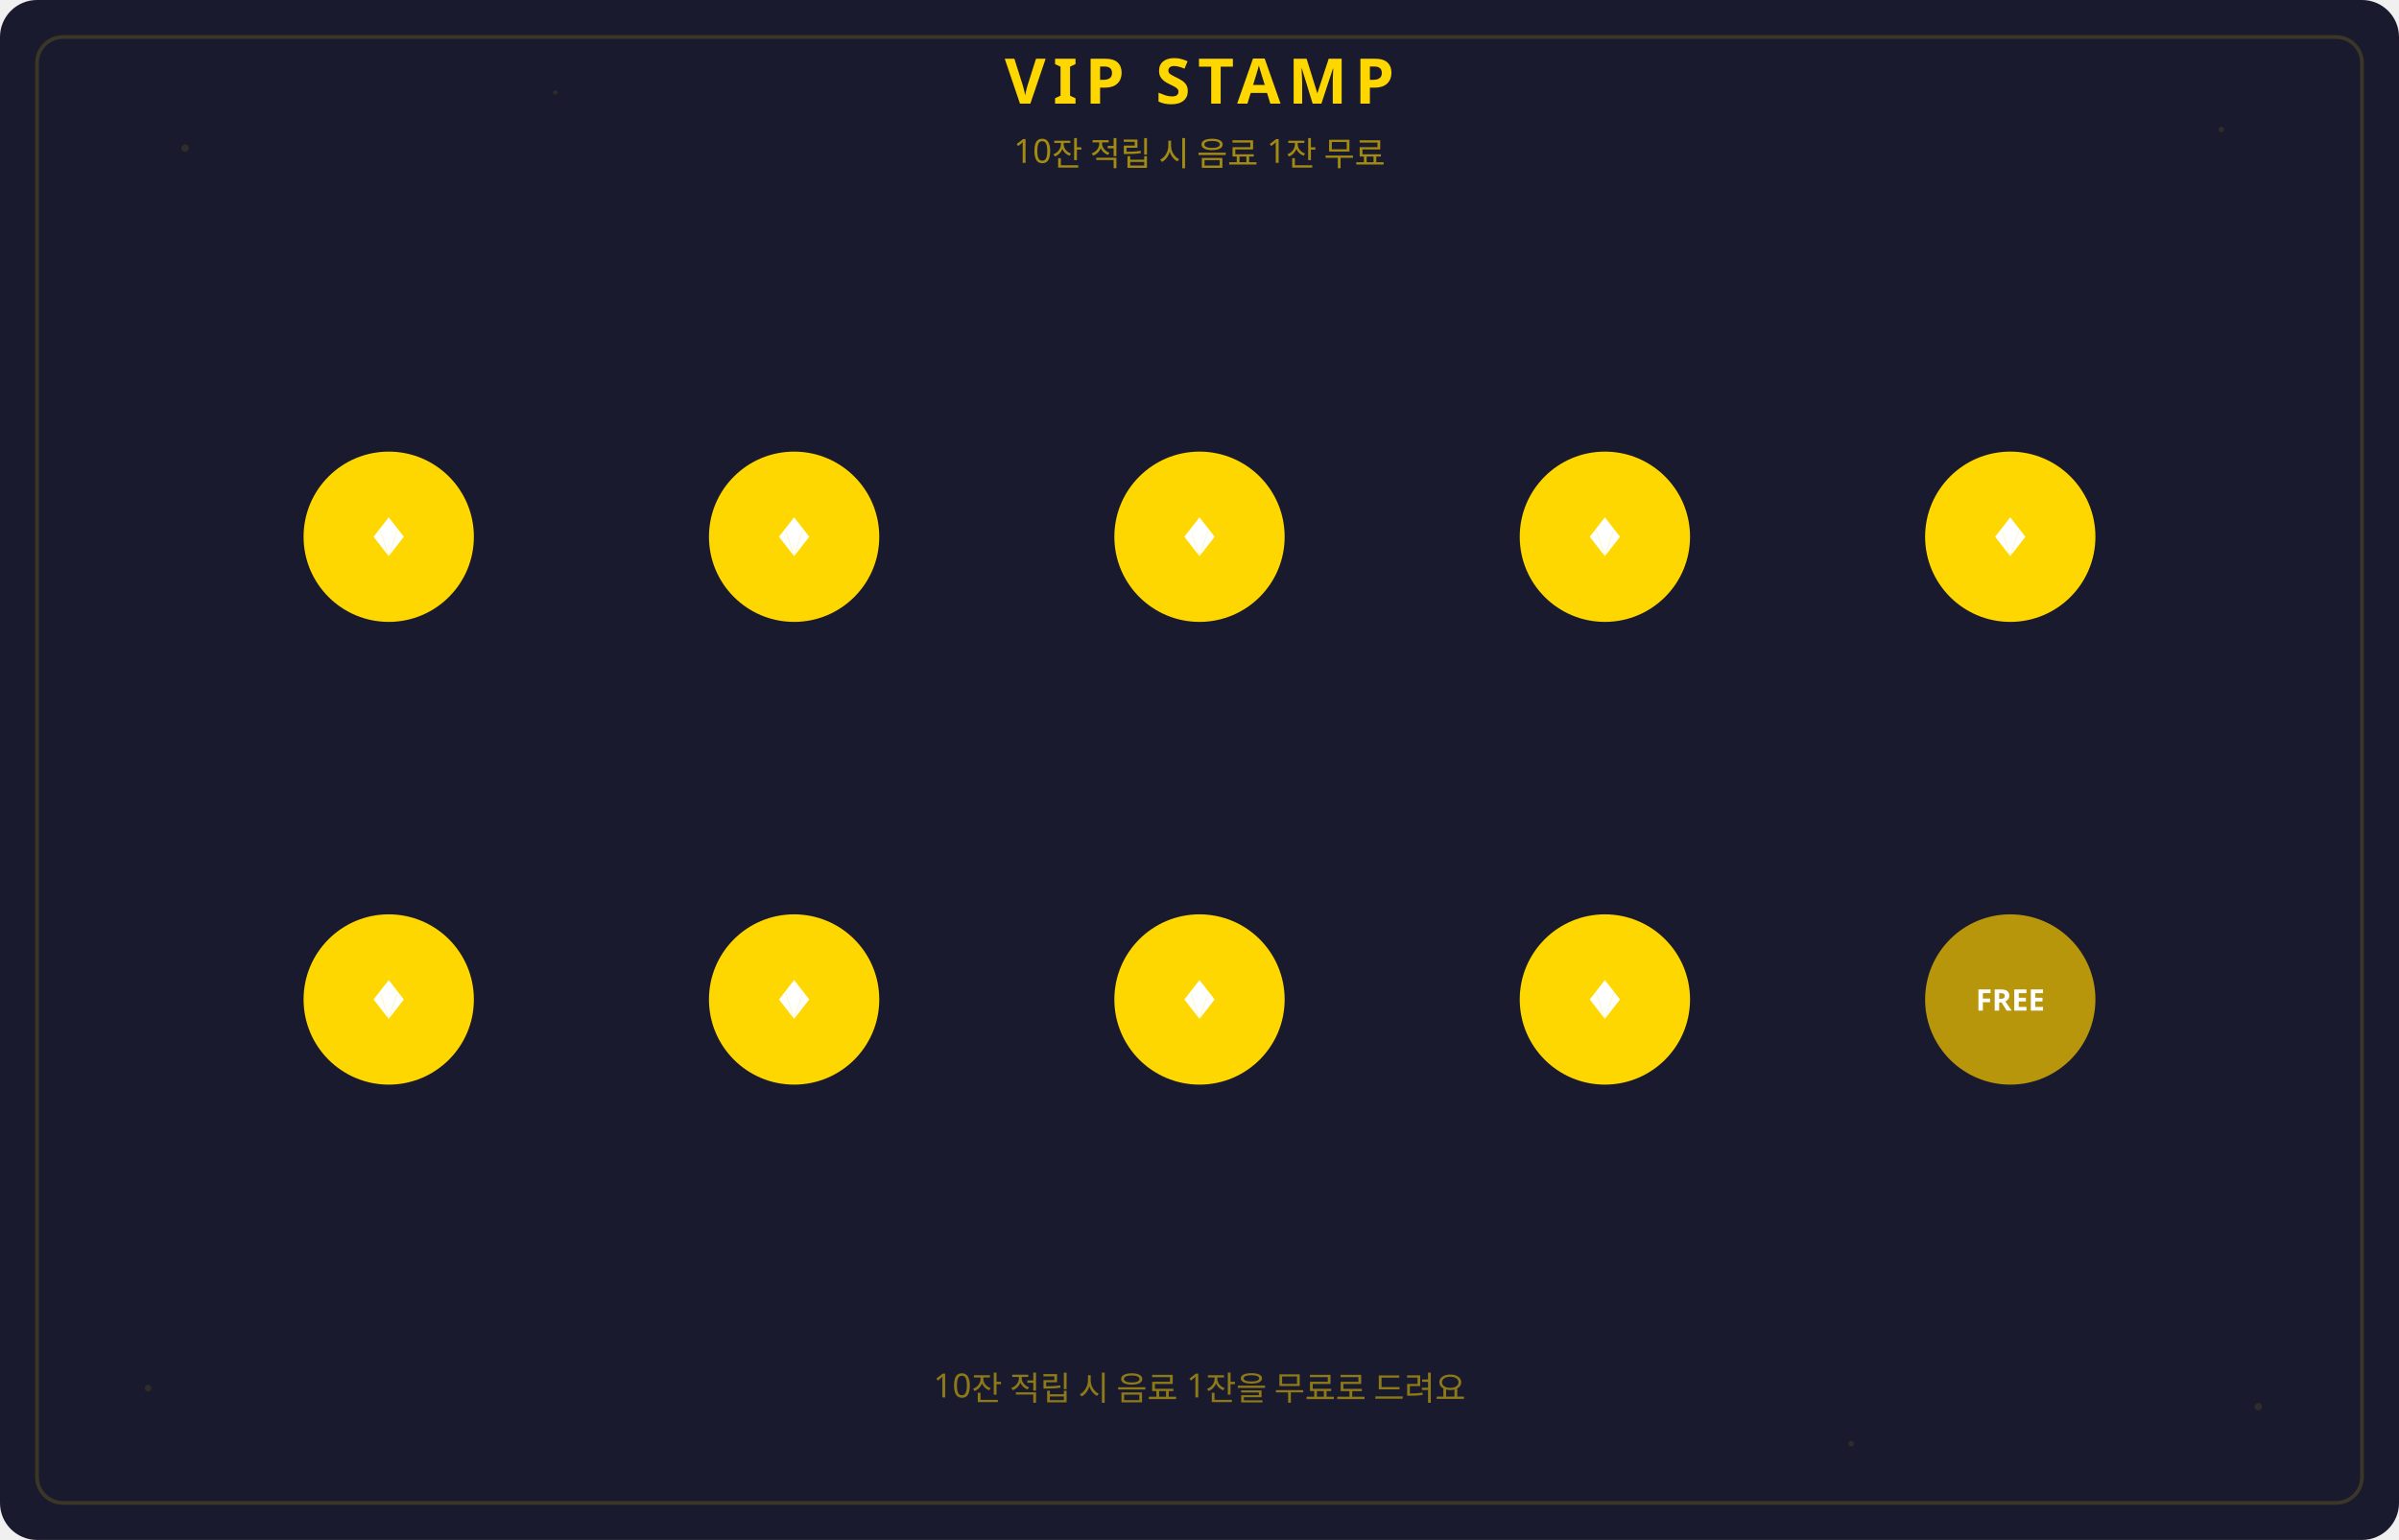
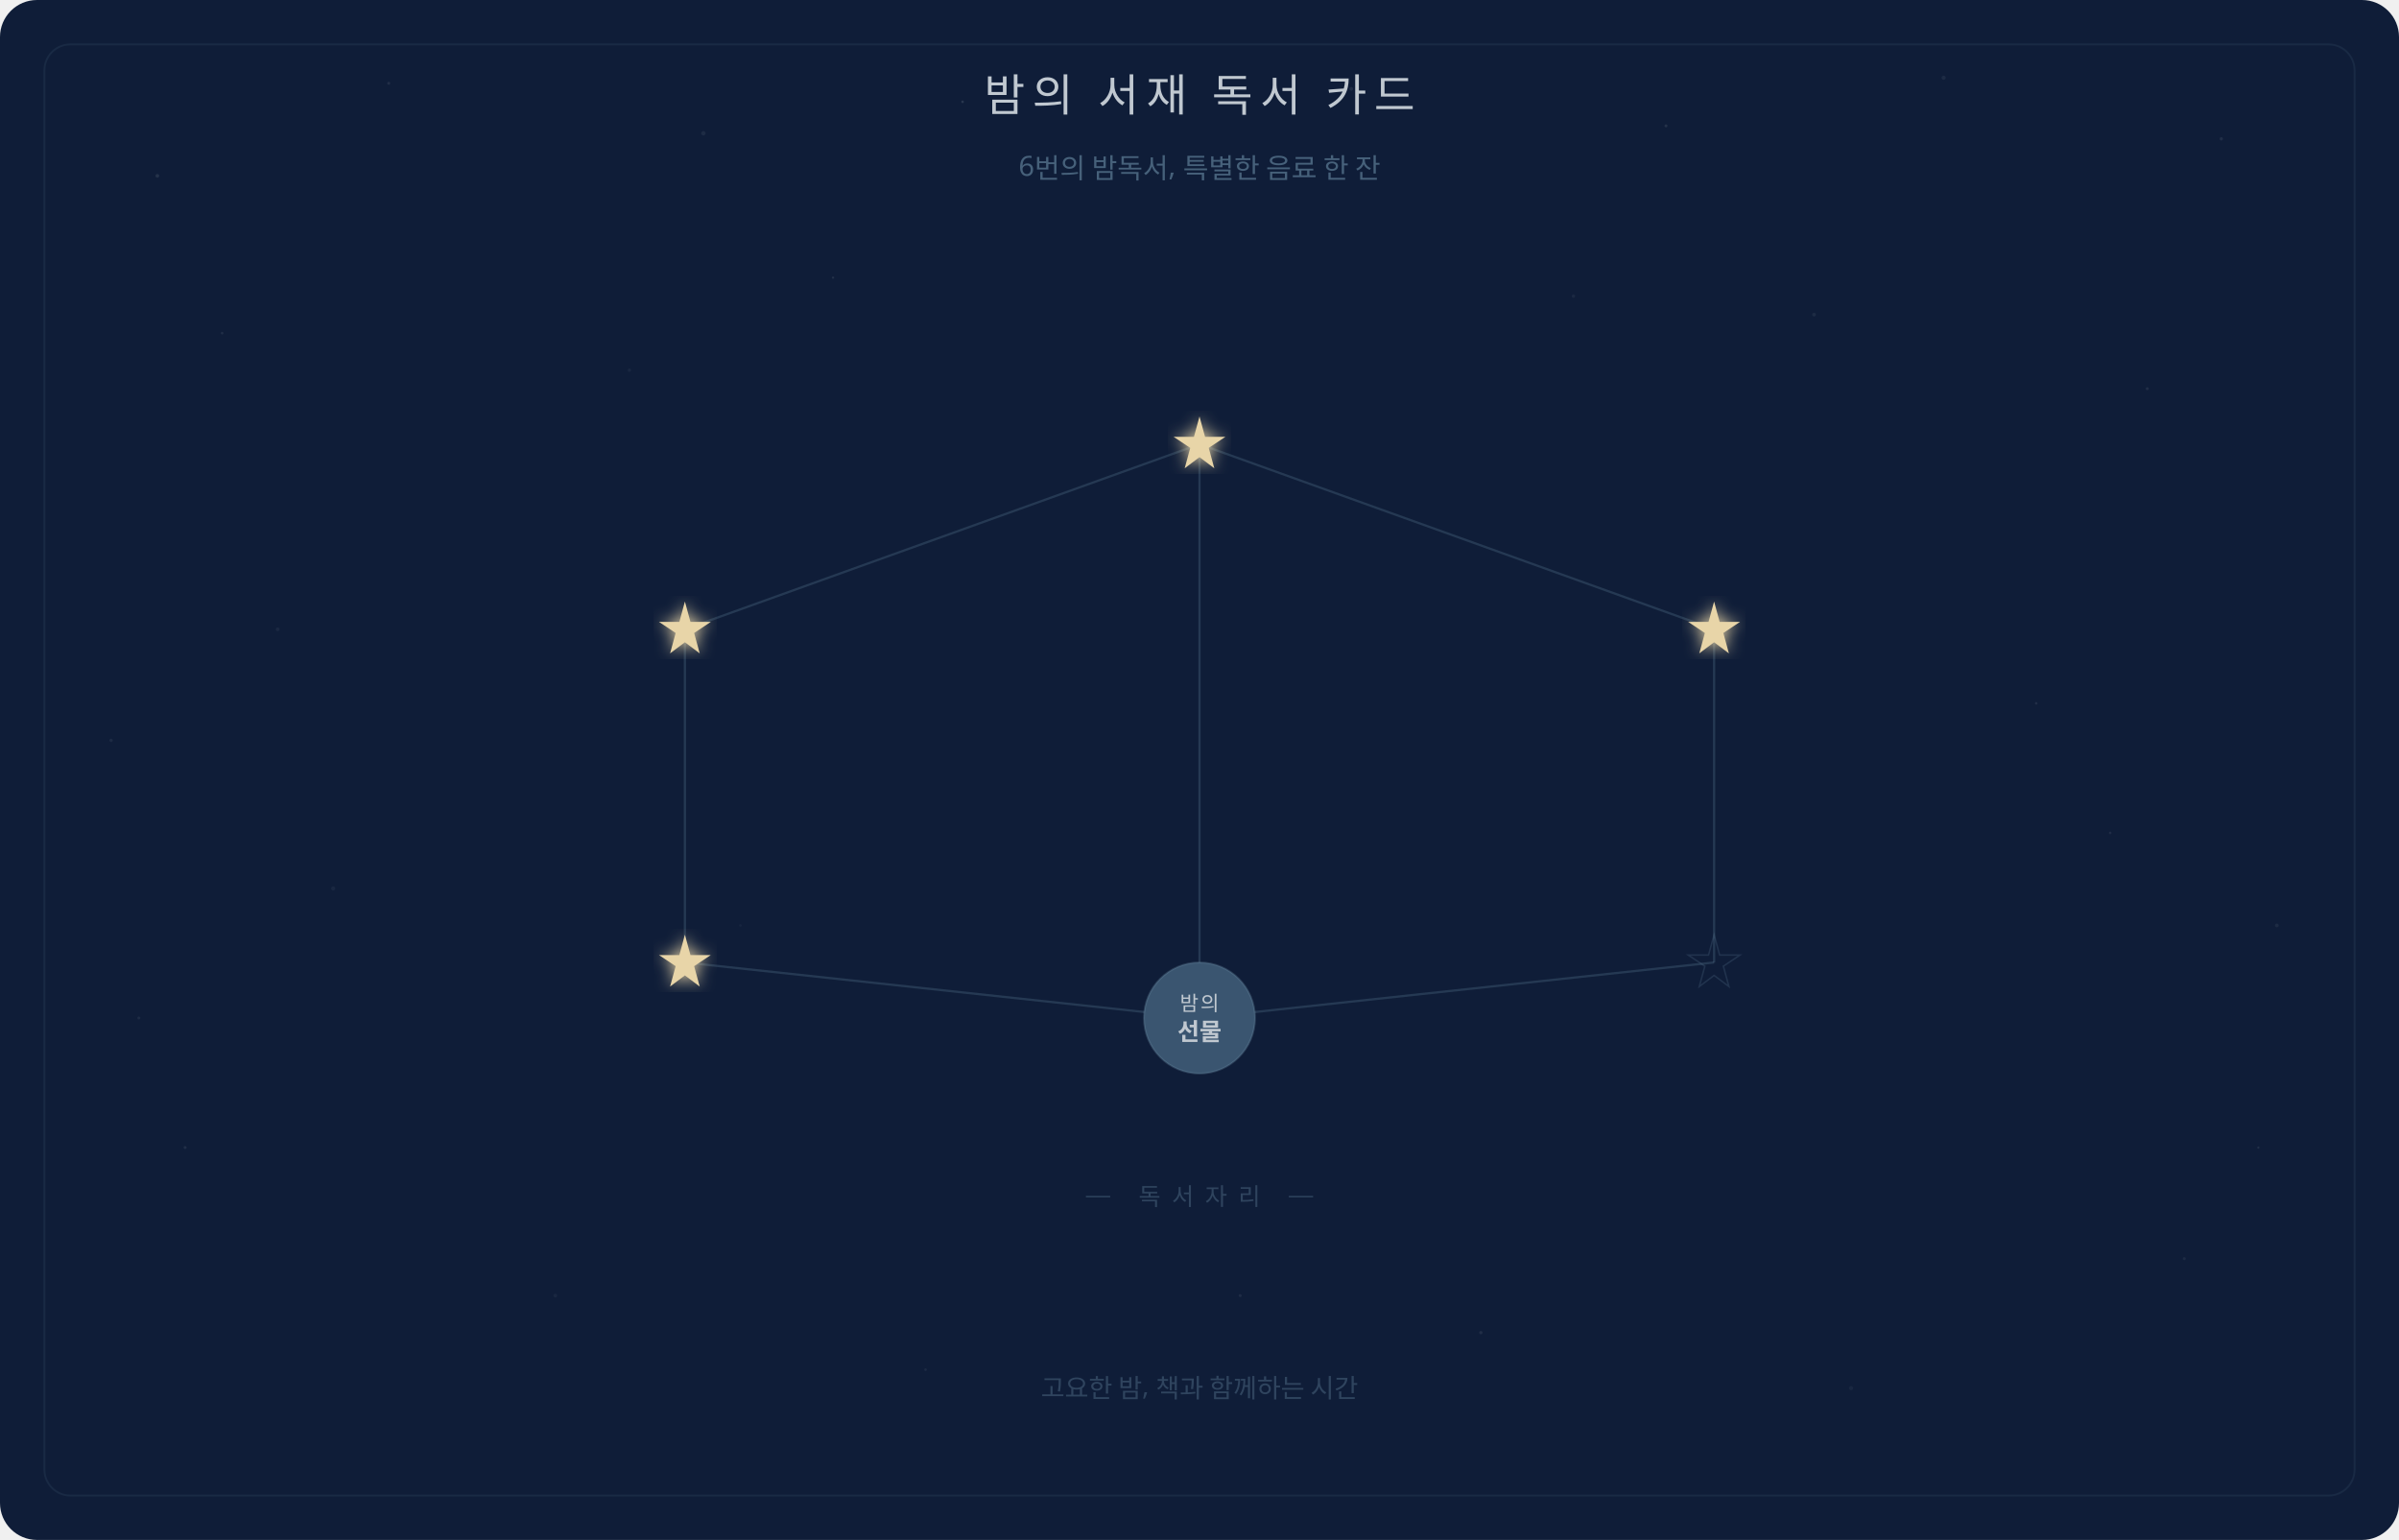
<svg xmlns="http://www.w3.org/2000/svg" viewBox="0 0 1296 832">
  <defs>
-     <symbol id="s" viewBox="0 0 24 24">
-       <path d="M12,3 L19,12 L12,21 L5,12Z" fill="white" />
-       <path d="M8,9 L12,21 L16,9" fill="none" stroke="#FFD700" stroke-width="0.5" opacity="0.2" />
+     <filter id="starglow">
+       <feGaussianBlur stdDeviation="4" result="blur" />
+       <feMerge>
+         <feMergeNode in="blur" />
+         <feMergeNode in="SourceGraphic" />
+       </feMerge>
+     </filter>
+     <symbol id="star8f" viewBox="0 0 40 40">
+       <path d="M20,5 L23,16 L34,16 L25,22 L28,33 L20,27 L12,33 L15,22 L6,16 L17,16Z" fill="#E8D5A8" filter="url(#starglow)" />
+     </symbol>
+     <symbol id="star8g" viewBox="0 0 40 40">
+       <path d="M20,5 L23,16 L34,16 L25,22 L28,33 L20,27 L12,33 L15,22 L6,16 L17,16Z" fill="none" stroke="#6B8DA6" stroke-width="0.8" opacity="0.2" />
    </symbol>
  </defs>
-   <rect width="1296" height="832" rx="20" fill="#1A1A2E" />
-   <rect x="20" y="20" width="1256" height="792" rx="14" fill="none" stroke="#FFD700" stroke-opacity="0.15" stroke-width="2" />
-   <g fill="#FFD700" opacity="0.1">
-     <circle cx="100" cy="80" r="2" />
-     <circle cx="1200" cy="70" r="1.5" />
-     <circle cx="80" cy="750" r="1.8" />
-     <circle cx="1220" cy="760" r="2" />
-     <circle cx="300" cy="50" r="1.2" />
-     <circle cx="1000" cy="780" r="1.5" />
+   <rect width="1296" height="832" rx="20" fill="#0F1D38" />
+   <rect x="24" y="24" width="1248" height="784" rx="14" fill="none" stroke="#6B8DA6" stroke-opacity="0.12" stroke-width="1" />
+   <g fill="#C0C8D0">
+     <circle cx="85" cy="95" r="1" opacity="0.12" />
+     <circle cx="210" cy="45" r="0.8" opacity="0.1" />
+     <circle cx="380" cy="72" r="1.2" opacity="0.08" />
+     <circle cx="520" cy="55" r="0.7" opacity="0.15" />
+     <circle cx="730" cy="48" r="1" opacity="0.1" />
+     <circle cx="900" cy="68" r="0.8" opacity="0.12" />
+     <circle cx="1050" cy="42" r="1.1" opacity="0.08" />
+     <circle cx="1200" cy="75" r="0.9" opacity="0.1" />
+     <circle cx="120" cy="180" r="0.7" opacity="0.1" />
+     <circle cx="340" cy="200" r="0.9" opacity="0.06" />
+     <circle cx="980" cy="170" r="1" opacity="0.08" />
+     <circle cx="1160" cy="210" r="0.8" opacity="0.1" />
+     <circle cx="60" cy="400" r="0.9" opacity="0.08" />
+     <circle cx="180" cy="480" r="1.1" opacity="0.06" />
+     <circle cx="1100" cy="380" r="0.7" opacity="0.1" />
+     <circle cx="1230" cy="500" r="1" opacity="0.08" />
+     <circle cx="100" cy="620" r="0.8" opacity="0.1" />
+     <circle cx="300" cy="700" r="1" opacity="0.06" />
+     <circle cx="500" cy="740" r="0.7" opacity="0.08" />
+     <circle cx="800" cy="720" r="0.9" opacity="0.1" />
+     <circle cx="1000" cy="750" r="1.1" opacity="0.06" />
+     <circle cx="1180" cy="680" r="0.8" opacity="0.08" />
+     <circle cx="450" cy="150" r="0.6" opacity="0.12" />
+     <circle cx="850" cy="160" r="0.9" opacity="0.07" />
+     <circle cx="670" cy="700" r="0.8" opacity="0.09" />
+     <circle cx="150" cy="340" r="1" opacity="0.07" />
+     <circle cx="1140" cy="450" r="0.7" opacity="0.09" />
+     <circle cx="75" cy="550" r="0.8" opacity="0.08" />
+     <circle cx="1220" cy="620" r="0.6" opacity="0.11" />
+     <circle cx="400" cy="500" r="0.7" opacity="0.05" />
  </g>
-   <text x="648" y="56" text-anchor="middle" fill="#FFD700" font-family="sans-serif" font-size="34" font-weight="700" letter-spacing="4">VIP STAMP</text>
-   <text x="648" y="88" text-anchor="middle" fill="#FFD700" font-family="sans-serif" font-size="18" opacity="0.6">10잔 적립 시 음료 1잔 무료</text>
-   <circle cx="210" cy="290" r="46" fill="#FFD700" />
-   <use href="#s" x="196" y="276" width="28" height="28" />
-   <circle cx="429" cy="290" r="46" fill="#FFD700" />
-   <use href="#s" x="415" y="276" width="28" height="28" />
-   <circle cx="648" cy="290" r="46" fill="#FFD700" />
-   <use href="#s" x="634" y="276" width="28" height="28" />
-   <circle cx="867" cy="290" r="46" fill="#FFD700" />
-   <use href="#s" x="853" y="276" width="28" height="28" />
-   <circle cx="1086" cy="290" r="46" fill="#FFD700" />
-   <use href="#s" x="1072" y="276" width="28" height="28" />
-   <circle cx="210" cy="540" r="46" fill="#FFD700" />
-   <use href="#s" x="196" y="526" width="28" height="28" />
-   <circle cx="429" cy="540" r="46" fill="#FFD700" />
-   <use href="#s" x="415" y="526" width="28" height="28" />
-   <circle cx="648" cy="540" r="46" fill="#FFD700" />
-   <use href="#s" x="634" y="526" width="28" height="28" />
-   <circle cx="867" cy="540" r="46" fill="#FFD700" />
-   <use href="#s" x="853" y="526" width="28" height="28" />
-   <circle cx="1086" cy="540" r="46" fill="#B8960B" />
-   <text x="1086" y="546" text-anchor="middle" fill="white" font-family="sans-serif" font-size="16" font-weight="700">FREE</text>
-   <text x="648" y="755" text-anchor="middle" fill="#FFD700" font-family="sans-serif" font-size="18" opacity="0.5">10잔 적립 시 음료 1잔을 무료로 드려요</text>
+   <text x="648" y="60" text-anchor="middle" fill="#C0C8D0" font-family="'Georgia', serif" font-size="24" letter-spacing="4">밤의 서재 독서 카드</text>
+   <text x="648" y="95" text-anchor="middle" fill="#6B8DA6" font-family="sans-serif" font-size="15" opacity="0.6">6번의 밤독서, 특별한 음료 한 잔</text>
+   <g stroke="#6B8DA6" stroke-opacity="0.25" stroke-width="1.2" fill="none">
+     <line x1="648" y1="240" x2="648" y2="550" />
+     <line x1="648" y1="240" x2="370" y2="340" />
+     <line x1="370" y1="340" x2="370" y2="520" />
+     <line x1="370" y1="520" x2="648" y2="550" />
+     <line x1="648" y1="240" x2="926" y2="340" />
+     <line x1="926" y1="340" x2="926" y2="520" />
+     <line x1="926" y1="520" x2="648" y2="550" />
+   </g>
+   <use href="#star8f" x="628" y="220" width="40" height="40" />
+   <use href="#star8f" x="350" y="320" width="40" height="40" />
+   <use href="#star8f" x="906" y="320" width="40" height="40" />
+   <use href="#star8f" x="350" y="500" width="40" height="40" />
+   <use href="#star8g" x="906" y="500" width="40" height="40" />
+   <g transform="translate(648, 550)">
+     <circle r="30" fill="#3A5570" stroke="#6B8DA6" stroke-width="1" stroke-opacity="0.3" />
+     <text x="0" y="-4" text-anchor="middle" fill="#C0C8D0" font-family="'Georgia', serif" font-size="11" letter-spacing="1">밤의</text>
+     <text x="0" y="12" text-anchor="middle" fill="#C0C8D0" font-family="'Georgia', serif" font-size="13" font-weight="700">선물</text>
+   </g>
+   <text x="648" y="650" text-anchor="middle" fill="#6B8DA6" font-family="'Georgia', serif" font-size="13" letter-spacing="6" opacity="0.35">— 독서자리 —</text>
+   <text x="648" y="755" text-anchor="middle" fill="#6B8DA6" font-family="sans-serif" font-size="14" opacity="0.35">고요한 밤, 책과 함께하는 시간</text>
</svg>
